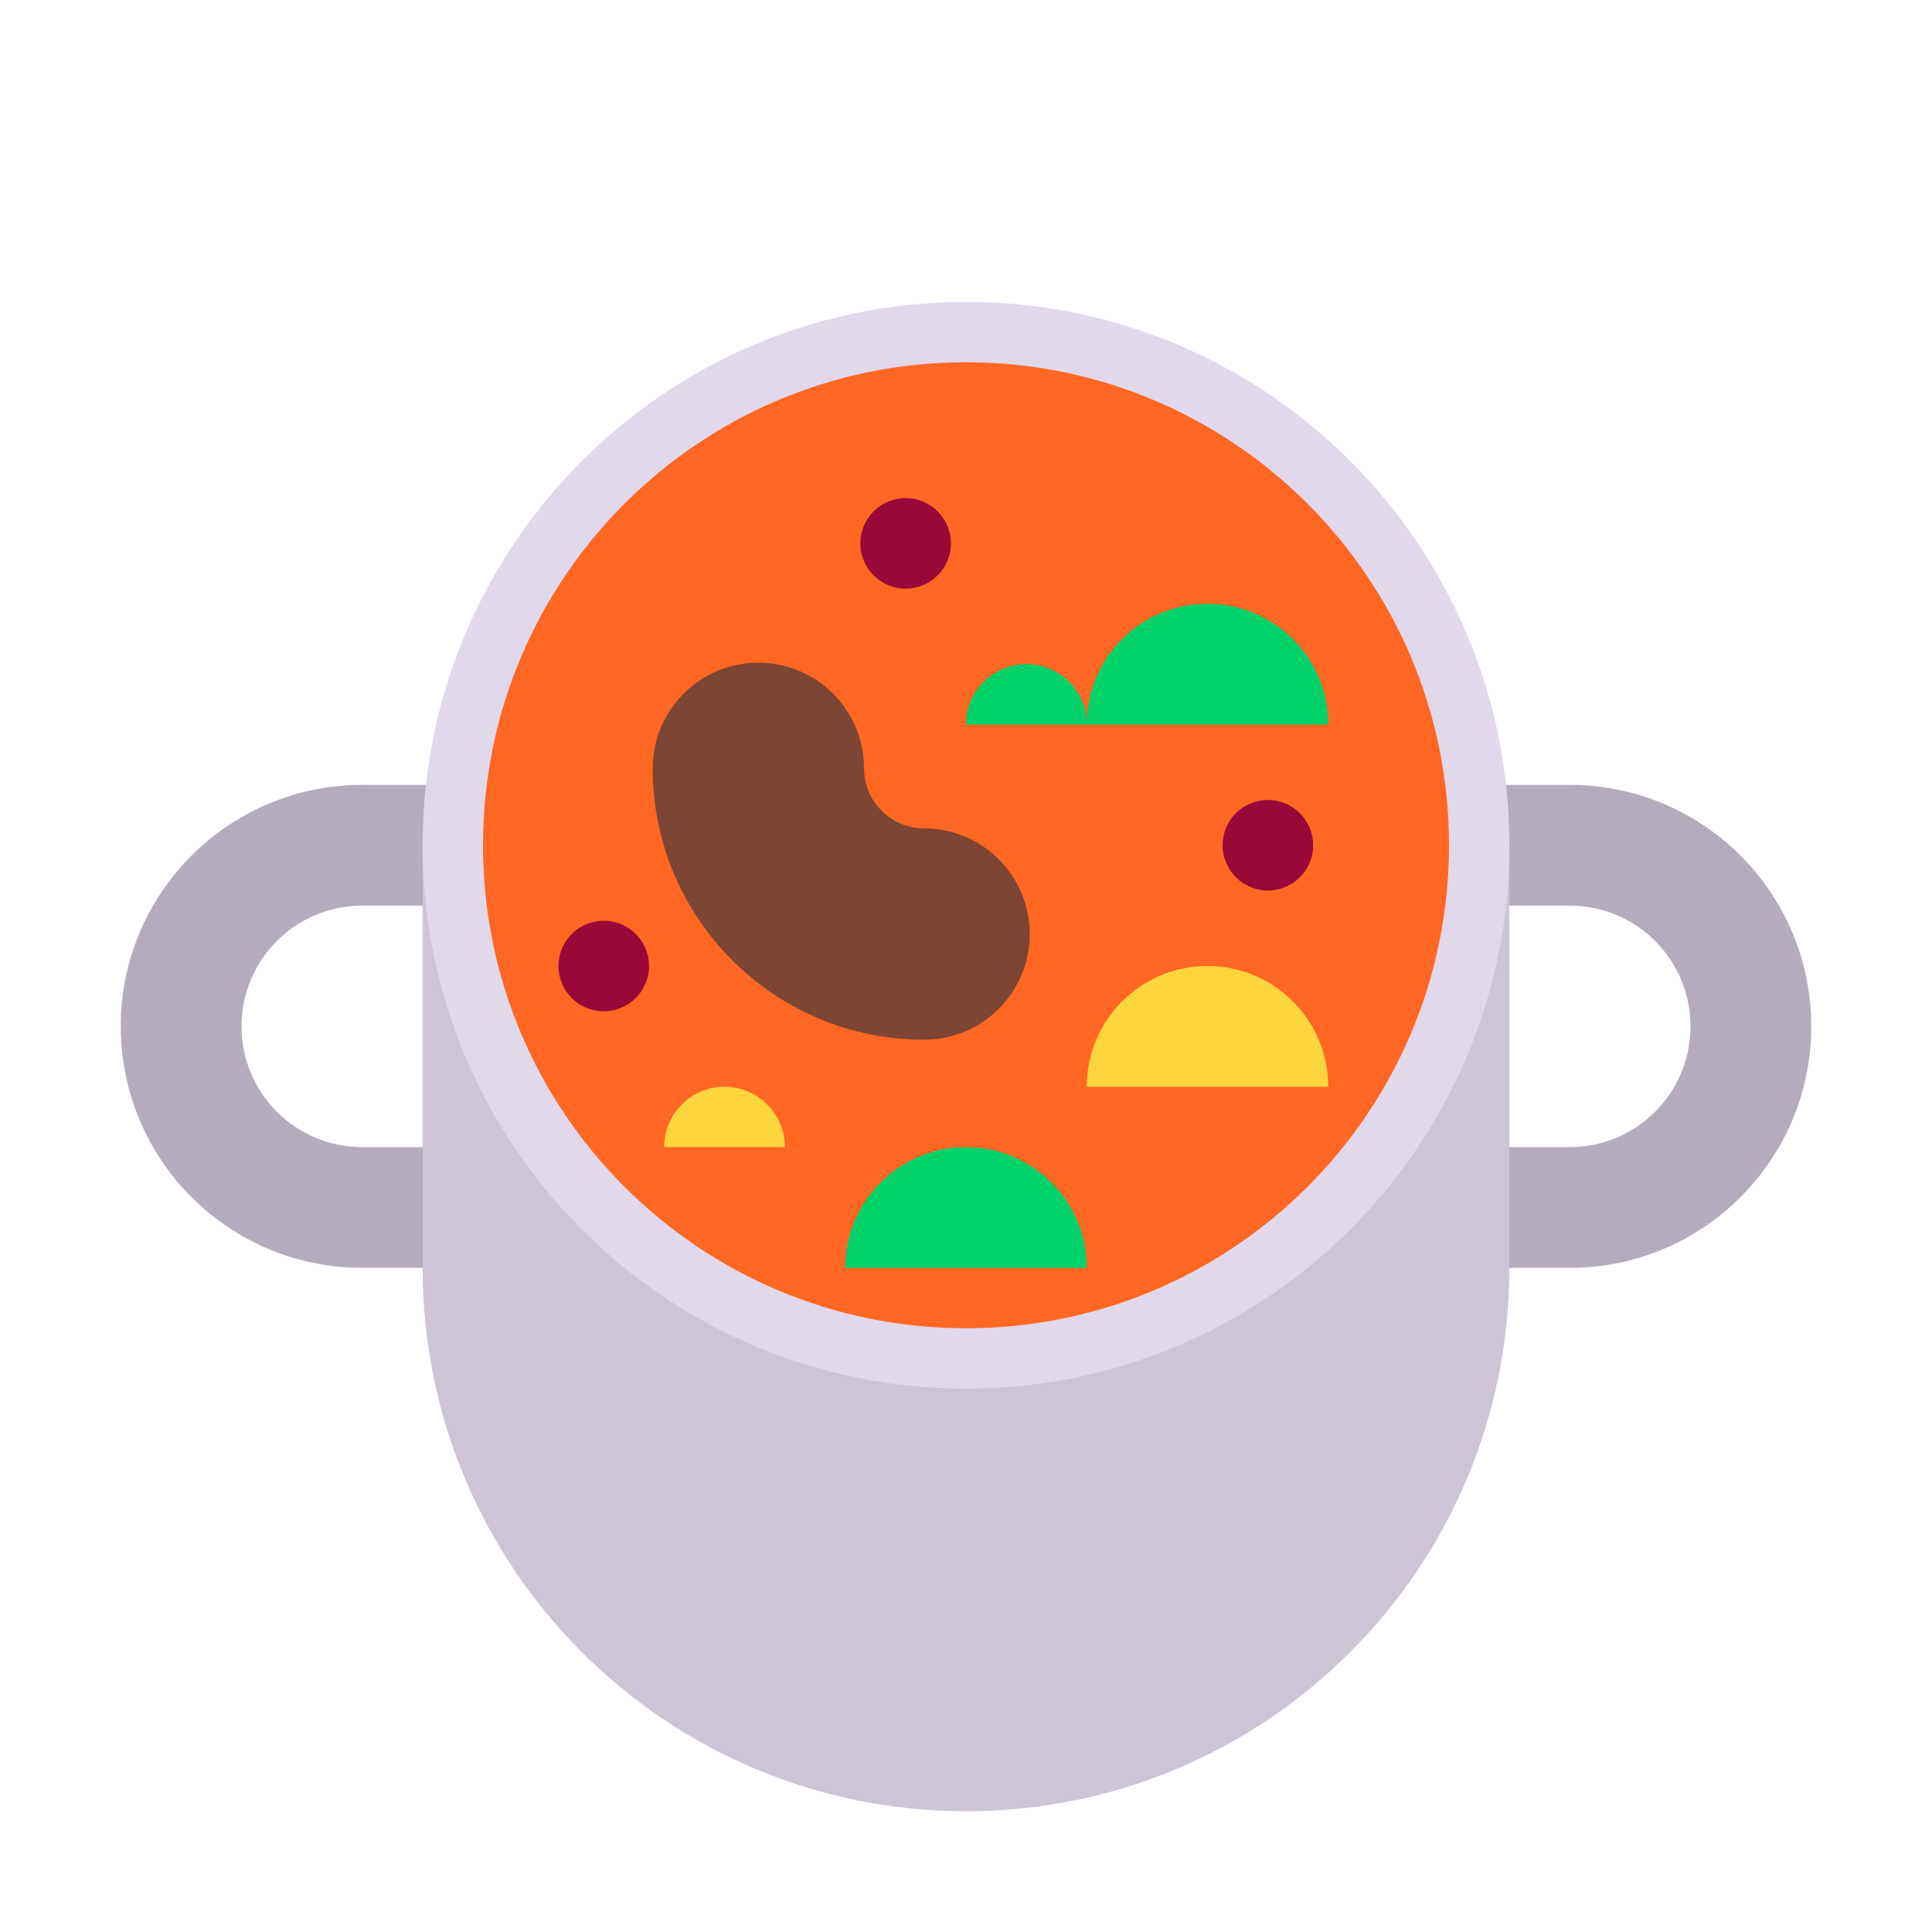
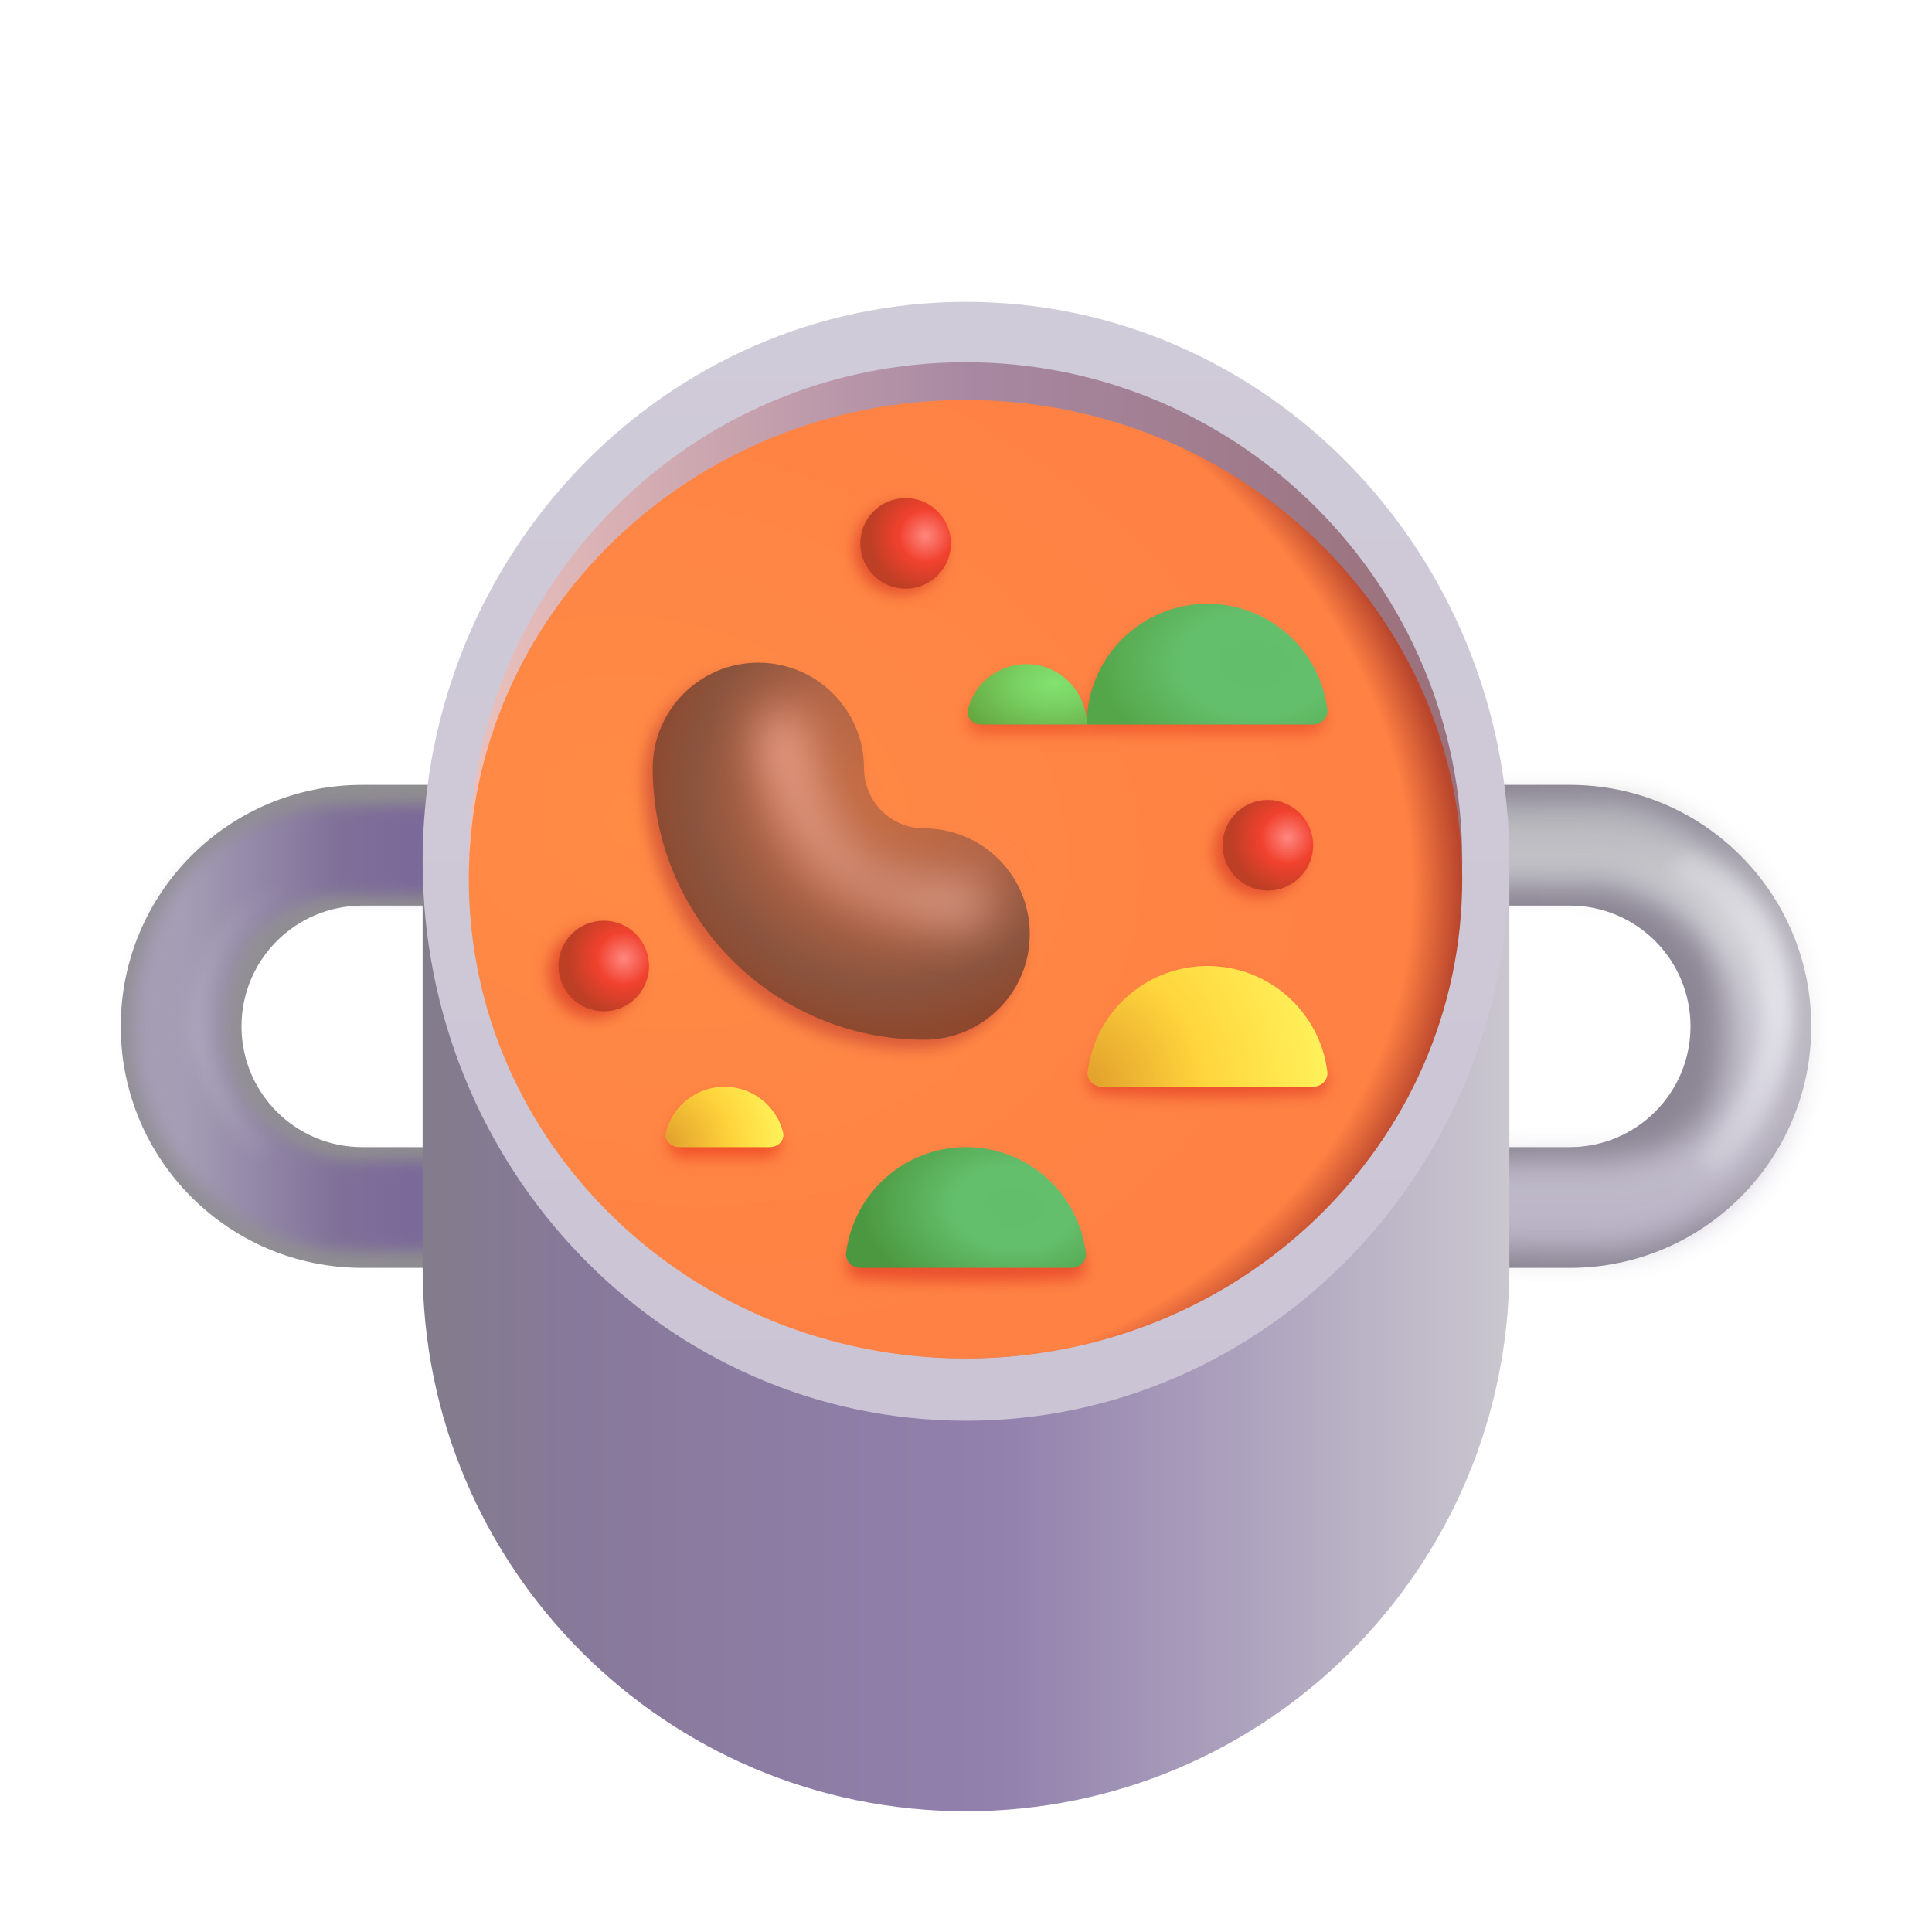
<svg xmlns="http://www.w3.org/2000/svg" width="1em" height="1em" viewBox="0 0 32 32">
  <g fill="none">
-     <path fill="#B4ACBC" d="M6 13a4 4 0 0 0 0 8h20a4 4 0 0 0 0-8zm-2 4a2 2 0 0 1 2-2h4v4H6a2 2 0 0 1-2-2m22 2h-4v-4h4a2 2 0 1 1 0 4" />
-     <path fill="#CDC4D6" d="M7 14h18v7a9 9 0 1 1-18 0z" />
-     <path fill="#E1D8EC" d="M25 14a9 9 0 1 1-18 0a9 9 0 0 1 18 0" />
-     <path fill="#FF6723" d="M24 14a8 8 0 1 1-16 0a8 8 0 0 1 16 0" />
-     <path fill="#FCD53F" d="M18 18a2 2 0 1 1 4 0zm-7 1a1 1 0 1 1 2 0z" />
-     <path fill="#00D26A" d="M20 10a2 2 0 0 0-2 2a1 1 0 1 0-2 0h6a2 2 0 0 0-2-2m-6 11a2 2 0 1 1 4 0z" />
-     <path fill="#990838" d="M15.75 9a.75.75 0 1 1-1.5 0a.75.75 0 0 1 1.5 0m-5 7a.75.75 0 1 1-1.5 0a.75.75 0 0 1 1.5 0M21 14.75a.75.75 0 1 0 0-1.5a.75.75 0 0 0 0 1.5" />
-     <path fill="#7D4533" d="M12.561 10.976c.967 0 1.75.783 1.75 1.75c0 .55.446.995.995.995a1.75 1.75 0 1 1 0 3.5a4.495 4.495 0 0 1-4.495-4.495c0-.967.784-1.75 1.75-1.75" />
+     <path fill="url(#iFfx0Mb)" fill-rule="evenodd" d="M2 17a4 4 0 0 1 4-4h6v8H6a4 4 0 0 1-4-4m4-2a2 2 0 1 0 0 4h4v-4z" clip-rule="evenodd" />
+     <path fill="url(#iupwKMM)" fill-rule="evenodd" d="M20 13h6a4 4 0 0 1 0 8h-6zm2 2v4h4a2 2 0 1 0 0-4z" clip-rule="evenodd" />
+     <g filter="url(#ijHSigC)">
+       <path fill="url(#iM0nHJb)" fill-rule="evenodd" d="M4.535 15.198c-.398.266-.816.766-.816 1.833c0 .787.352 1.317.795 1.67c.474.378 1.01.518 1.244.518h1.601a.75.75 0 1 1 0 1.5H5.758c-.61 0-1.47-.28-2.179-.845a3.54 3.54 0 0 1-1.36-2.843c0-1.558.66-2.53 1.482-3.08a3.8 3.8 0 0 1 1.994-.615H7.64v1.5H5.696a2.3 2.3 0 0 0-1.16.362m3.856-1.112a.75.75 0 0 1-.75.75v-.75l-.001-.75a.75.75 0 0 1 .75.75" clip-rule="evenodd" />
+     </g>
+     <g filter="url(#iQqvTec)">
+       <path fill="url(#iaYIcAb)" fill-rule="evenodd" d="M27.91 15.26c.397.344.793.909.793 1.834c0 .895-.357 1.4-.712 1.695c-.386.32-1.245.43-1.493.43h-1.554a.75.75 0 1 0 0 1.5h1.554c.57 0 1.377-.215 2.053-.776c.706-.586 1.23-1.518 1.23-2.85c0-1.394-.588-2.361-1.287-2.967c-.515-.446-1.235-.845-1.935-.845h-1.887v1.371h1.789c.492 0 1.155.354 1.448.607m-3.988-1.229c0 .414.335.621.75.621v-1.37a.75.75 0 0 0-.75.75" clip-rule="evenodd" />
+     </g>
+     <path fill="url(#iW4wGod)" d="M7 14h18v7a9 9 0 1 1-18 0z" />
+     <ellipse cx="16" cy="14.266" fill="url(#i4wQS8d)" rx="9" ry="9.266" />
+     <ellipse cx="15.992" cy="14.25" fill="url(#ixL9lFd)" rx="8.227" ry="8.25" />
+     <ellipse cx="15.992" cy="14.563" fill="url(#iLfZqed)" rx="8.227" ry="7.938" />
+     <g filter="url(#iHWi9uS)">
+       <path fill="#EB502E" d="M20 16.11c-.643 0-1.782.933-1.973 1.768c-.029.128.074.238.206.245c.339.019 1.011.049 1.767.049s1.428-.03 1.767-.049c.132-.007.234-.117.203-.245c-.191-.778-1.254-1.769-1.97-1.769" />
+     </g>
+     <g filter="url(#if8SPHc)">
+       <path fill="#EB502E" d="M16 19.172c-.643 0-1.782.934-1.973 1.769c-.029.128.074.238.206.245c.339.018 1.011.048 1.767.048s1.428-.03 1.767-.048c.132-.007.234-.117.203-.245c-.191-.779-1.254-1.77-1.97-1.77" />
+     </g>
+     <path fill="url(#ihqLmKe)" d="M20 16a2 2 0 0 0-1.985 1.75c-.017.137.097.25.235.25h3.5c.138 0 .252-.113.235-.25A2 2 0 0 0 20 16" />
+     <g filter="url(#iFxR3Md)">
+       <path fill="#F15C31" fill-rule="evenodd" d="M17.985 12.156c0-1.087.886-1.969 1.98-1.969c1.008 0 1.84.75 1.963 1.72c.017.137-.096.25-.234.25zm-1.948-.247a.99.99 0 0 1 .959-.737c.546 0 .99.44.99.984h-1.73c-.138 0-.253-.114-.219-.247" clip-rule="evenodd" />
+     </g>
+     <path fill="url(#i3nJbbc)" d="M20 10a2 2 0 0 0-2 2h3.75c.138 0 .252-.113.235-.25A2 2 0 0 0 20 10" />
+     <path fill="url(#ilFniib)" d="M17 11a1 1 0 0 0-.97.752c-.033.134.082.248.22.248H18a1 1 0 0 0-1-1" />
+     <g filter="url(#iSFhRVc)">
+       <path fill="#F1512A" d="M11.996 18.172c-.443 0-.815.32-.92.752c-.032.134.083.248.22.248h1.4c.137 0 .252-.114.22-.248c-.105-.432-.477-.752-.92-.752" />
+     </g>
+     <path fill="url(#i31s9Qw)" d="M12 18a1 1 0 0 0-.97.753c-.033.133.082.247.22.247h1.5c.138 0 .253-.114.22-.247A1 1 0 0 0 12 18" />
+     <path fill="url(#iOtUwVb)" d="M16 19a2 2 0 0 0-1.985 1.75c-.017.137.097.25.235.25h3.5c.138 0 .252-.113.235-.25A2 2 0 0 0 16 19" />
+     <g filter="url(#iCXZvmd)">
+       <circle cx="9.836" cy="16.117" r=".75" fill="#E44F2E" />
+     </g>
+     <g filter="url(#icgTwOb)">
+       <circle cx="20.864" cy="14.098" r=".75" fill="#E44F2E" />
+     </g>
+     <circle cx="10" cy="16" r=".75" fill="url(#icdThZc)" />
+     <g filter="url(#i0sDZjb)">
+       <circle cx="14.906" cy="9.094" r=".75" fill="#E44F2E" />
+     </g>
+     <circle cx="15" cy="9" r=".75" fill="url(#ihIvPTd)" />
+     <circle cx="21" cy="14" r=".75" fill="url(#icJrSsd)" />
+     <g filter="url(#i9PKXrw)">
+       <path fill="#D95B39" fill-rule="evenodd" d="M12.422 11.128c.966 0 1.75.783 1.75 1.75c0 .549.445.994.995.994a1.75 1.75 0 1 1 0 3.5a4.495 4.495 0 0 1-4.495-4.494c0-.967.783-1.75 1.75-1.75" clip-rule="evenodd" />
+     </g>
+     <path fill="url(#iVxJ8wb)" fill-rule="evenodd" d="M12.561 10.976c.967 0 1.75.783 1.75 1.75c0 .55.446.995.995.995a1.75 1.75 0 1 1 0 3.5a4.495 4.495 0 0 1-4.495-4.495c0-.967.784-1.75 1.75-1.75" clip-rule="evenodd" />
+     <g filter="url(#iBLDHBp)">
+       <path stroke="url(#iDv746d)" stroke-linecap="round" stroke-width=".75" d="M12.969 12.156c.057.453.225 1.397.937 2.11s2.125.703 2.125.703" />
+     </g>
+     <g filter="url(#ibMQvkb)">
+       <path stroke="url(#iJUO7Ob)" stroke-linecap="round" stroke-width=".25" d="M4.297 19.016c-.339-.266-1.031-1.163-1.031-2.063c0-1.781 1.437-2.234 1.437-2.234" />
+     </g>
+     <g filter="url(#ii4pGzc)">
+       <path stroke="url(#iqnzu6d)" stroke-linecap="round" stroke-width=".5" d="M28.406 19.172c.339-.297 1.032-1.298 1.032-2.303c0-1.988-1.438-2.494-1.438-2.494" />
+     </g>
+     <defs>
+       <filter id="ijHSigC" width="6.672" height="7.883" x="1.969" y="13.086" color-interpolation-filters="sRGB" filterUnits="userSpaceOnUse">
+         <feFlood flood-opacity="0" result="BackgroundImageFix" />
+         <feBlend in="SourceGraphic" in2="BackgroundImageFix" result="shape" />
+         <feGaussianBlur result="effect1_foregroundBlur_18_29109" stdDeviation=".125" />
+       </filter>
+       <filter id="iQqvTec" width="6.86" height="8.438" x="23.422" y="12.781" color-interpolation-filters="sRGB" filterUnits="userSpaceOnUse">
+         <feFlood flood-opacity="0" result="BackgroundImageFix" />
+         <feBlend in="SourceGraphic" in2="BackgroundImageFix" result="shape" />
+         <feGaussianBlur result="effect1_foregroundBlur_18_29109" stdDeviation=".25" />
+       </filter>
+       <filter id="iHWi9uS" width="4.453" height="2.563" x="17.772" y="15.859" color-interpolation-filters="sRGB" filterUnits="userSpaceOnUse">
+         <feFlood flood-opacity="0" result="BackgroundImageFix" />
+         <feBlend in="SourceGraphic" in2="BackgroundImageFix" result="shape" />
+         <feGaussianBlur result="effect1_foregroundBlur_18_29109" stdDeviation=".125" />
+       </filter>
+       <filter id="if8SPHc" width="4.453" height="2.563" x="13.772" y="18.922" color-interpolation-filters="sRGB" filterUnits="userSpaceOnUse">
+         <feFlood flood-opacity="0" result="BackgroundImageFix" />
+         <feBlend in="SourceGraphic" in2="BackgroundImageFix" result="shape" />
+         <feGaussianBlur result="effect1_foregroundBlur_18_29109" stdDeviation=".125" />
+       </filter>
+       <filter id="iFxR3Md" width="6.399" height="2.469" x="15.781" y="9.938" color-interpolation-filters="sRGB" filterUnits="userSpaceOnUse">
+         <feFlood flood-opacity="0" result="BackgroundImageFix" />
+         <feBlend in="SourceGraphic" in2="BackgroundImageFix" result="shape" />
+         <feGaussianBlur result="effect1_foregroundBlur_18_29109" stdDeviation=".125" />
+       </filter>
+       <filter id="iSFhRVc" width="2.351" height="1.5" x="10.821" y="17.922" color-interpolation-filters="sRGB" filterUnits="userSpaceOnUse">
+         <feFlood flood-opacity="0" result="BackgroundImageFix" />
+         <feBlend in="SourceGraphic" in2="BackgroundImageFix" result="shape" />
+         <feGaussianBlur result="effect1_foregroundBlur_18_29109" stdDeviation=".125" />
+       </filter>
+       <filter id="iCXZvmd" width="2" height="2" x="8.836" y="15.117" color-interpolation-filters="sRGB" filterUnits="userSpaceOnUse">
+         <feFlood flood-opacity="0" result="BackgroundImageFix" />
+         <feBlend in="SourceGraphic" in2="BackgroundImageFix" result="shape" />
+         <feGaussianBlur result="effect1_foregroundBlur_18_29109" stdDeviation=".125" />
+       </filter>
+       <filter id="icgTwOb" width="2" height="2" x="19.864" y="13.098" color-interpolation-filters="sRGB" filterUnits="userSpaceOnUse">
+         <feFlood flood-opacity="0" result="BackgroundImageFix" />
+         <feBlend in="SourceGraphic" in2="BackgroundImageFix" result="shape" />
+         <feGaussianBlur result="effect1_foregroundBlur_18_29109" stdDeviation=".125" />
+       </filter>
+       <filter id="i0sDZjb" width="2" height="2" x="13.906" y="8.094" color-interpolation-filters="sRGB" filterUnits="userSpaceOnUse">
+         <feFlood flood-opacity="0" result="BackgroundImageFix" />
+         <feBlend in="SourceGraphic" in2="BackgroundImageFix" result="shape" />
+         <feGaussianBlur result="effect1_foregroundBlur_18_29109" stdDeviation=".125" />
+       </filter>
+       <filter id="i9PKXrw" width="6.745" height="6.745" x="10.422" y="10.878" color-interpolation-filters="sRGB" filterUnits="userSpaceOnUse">
+         <feFlood flood-opacity="0" result="BackgroundImageFix" />
+         <feBlend in="SourceGraphic" in2="BackgroundImageFix" result="shape" />
+         <feGaussianBlur result="effect1_foregroundBlur_18_29109" stdDeviation=".125" />
+       </filter>
+       <filter id="iBLDHBp" width="5.313" height="5.063" x="11.844" y="11.031" color-interpolation-filters="sRGB" filterUnits="userSpaceOnUse">
+         <feFlood flood-opacity="0" result="BackgroundImageFix" />
+         <feBlend in="SourceGraphic" in2="BackgroundImageFix" result="shape" />
+         <feGaussianBlur result="effect1_foregroundBlur_18_29109" stdDeviation=".375" />
+       </filter>
+       <filter id="ibMQvkb" width="2.188" height="5.047" x="2.891" y="14.344" color-interpolation-filters="sRGB" filterUnits="userSpaceOnUse">
+         <feFlood flood-opacity="0" result="BackgroundImageFix" />
+         <feBlend in="SourceGraphic" in2="BackgroundImageFix" result="shape" />
+         <feGaussianBlur result="effect1_foregroundBlur_18_29109" stdDeviation=".125" />
+       </filter>
+       <filter id="ii4pGzc" width="2.438" height="5.797" x="27.5" y="13.875" color-interpolation-filters="sRGB" filterUnits="userSpaceOnUse">
+         <feFlood flood-opacity="0" result="BackgroundImageFix" />
+         <feBlend in="SourceGraphic" in2="BackgroundImageFix" result="shape" />
+         <feGaussianBlur result="effect1_foregroundBlur_18_29109" stdDeviation=".125" />
+       </filter>
+       <radialGradient id="iLfZqed" cx="0" cy="0" r="1" gradientTransform="matrix(13.90623 2.71874 -2.04323 10.45104 10.688 13.625)" gradientUnits="userSpaceOnUse">
+         <stop stop-color="#FF8B45" />
+         <stop offset=".902" stop-color="#FF8144" />
+         <stop offset=".96" stop-color="#B9462D" />
+       </radialGradient>
+       <radialGradient id="ihqLmKe" cx="0" cy="0" r="1" gradientTransform="matrix(4.03125 -1 1 4.03125 17.813 18)" gradientUnits="userSpaceOnUse">
+         <stop stop-color="#DE9A2B" />
+         <stop offset=".509" stop-color="#FFD53C" />
+         <stop offset="1" stop-color="#FFF15A" />
+       </radialGradient>
+       <radialGradient id="i3nJbbc" cx="0" cy="0" r="1" gradientTransform="matrix(-.0625 1.78125 -2.58838 -.09082 20.781 11)" gradientUnits="userSpaceOnUse">
+         <stop stop-color="#63BE6C" />
+         <stop offset=".469" stop-color="#64BF6C" />
+         <stop offset="1" stop-color="#55A649" />
+       </radialGradient>
+       <radialGradient id="ilFniib" cx="0" cy="0" r="1" gradientTransform="matrix(0 1.85938 -2.99899 0 17.453 11.313)" gradientUnits="userSpaceOnUse">
+         <stop stop-color="#82E270" />
+         <stop offset=".193" stop-color="#7AD263" />
+         <stop offset=".63" stop-color="#619F39" />
+       </radialGradient>
+       <radialGradient id="i31s9Qw" cx="0" cy="0" r="1" gradientTransform="matrix(2.01562 -.5 .5 2.01562 10.906 19)" gradientUnits="userSpaceOnUse">
+         <stop stop-color="#DE9A2B" />
+         <stop offset=".605" stop-color="#FFD53C" />
+         <stop offset="1" stop-color="#FFF15A" />
+       </radialGradient>
+       <radialGradient id="iOtUwVb" cx="0" cy="0" r="1" gradientTransform="matrix(-.125 2.03125 -2.95166 -.18164 16.781 20)" gradientUnits="userSpaceOnUse">
+         <stop stop-color="#63BE6C" />
+         <stop offset=".329" stop-color="#64BF6C" />
+         <stop offset=".851" stop-color="#4C9840" />
+       </radialGradient>
+       <radialGradient id="icdThZc" cx="0" cy="0" r="1" gradientTransform="rotate(110.76 -.314 11.504)scale(.93578)" gradientUnits="userSpaceOnUse">
+         <stop stop-color="#FF877F" />
+         <stop offset=".472" stop-color="#F1412E" />
+         <stop offset="1" stop-color="#BD3F25" />
+       </radialGradient>
+       <radialGradient id="ihIvPTd" cx="0" cy="0" r="1" gradientTransform="rotate(110.76 4.602 9.73)scale(.93578)" gradientUnits="userSpaceOnUse">
+         <stop stop-color="#FF877F" />
+         <stop offset=".472" stop-color="#F1412E" />
+         <stop offset="1" stop-color="#BD3F25" />
+       </radialGradient>
+       <radialGradient id="icJrSsd" cx="0" cy="0" r="1" gradientTransform="rotate(110.76 5.876 14.3)scale(.93578)" gradientUnits="userSpaceOnUse">
+         <stop stop-color="#FF877F" />
+         <stop offset=".472" stop-color="#F1412E" />
+         <stop offset="1" stop-color="#BD3F25" />
+       </radialGradient>
+       <radialGradient id="iVxJ8wb" cx="0" cy="0" r="1" gradientTransform="rotate(101.107 2.001 12.6)scale(4.23763)" gradientUnits="userSpaceOnUse">
+         <stop stop-color="#C86D42" />
+         <stop offset=".465" stop-color="#B06446" />
+         <stop offset=".773" stop-color="#8B543E" />
+         <stop offset=".969" stop-color="#8D482D" />
+       </radialGradient>
+       <radialGradient id="iJUO7Ob" cx="0" cy="0" r="1" gradientTransform="matrix(3.07813 0 0 2.75 3.266 17.094)" gradientUnits="userSpaceOnUse">
+         <stop stop-color="#AEA6BC" />
+         <stop offset="1" stop-color="#ACA5BB" stop-opacity="0" />
+       </radialGradient>
+       <radialGradient id="iqnzu6d" cx="0" cy="0" r="1" gradientTransform="rotate(171.408 13.99 9.349)scale(4.20342 4.17384)" gradientUnits="userSpaceOnUse">
+         <stop stop-color="#E3E2E9" />
+         <stop offset="1" stop-color="#E1E0E7" stop-opacity="0" />
+       </radialGradient>
+       <linearGradient id="iFfx0Mb" x1="7" x2="1.781" y1="16.25" y2="16.25" gradientUnits="userSpaceOnUse">
+         <stop stop-color="#8E8D8F" />
+         <stop offset="1" stop-color="#939099" />
+       </linearGradient>
+       <linearGradient id="iupwKMM" x1="25" x2="32.875" y1="17" y2="17" gradientUnits="userSpaceOnUse">
+         <stop stop-color="#898391" />
+         <stop offset=".397" stop-color="#8C8695" />
+         <stop offset="1" stop-color="#898391" stop-opacity="0" />
+       </linearGradient>
+       <linearGradient id="iM0nHJb" x1="6.781" x2="1.813" y1="16.188" y2="16.188" gradientUnits="userSpaceOnUse">
+         <stop stop-color="#7B6999" />
+         <stop offset=".237" stop-color="#7F7098" />
+         <stop offset=".748" stop-color="#A59DB4" />
+       </linearGradient>
+       <linearGradient id="iaYIcAb" x1="25.505" x2="25.505" y1="20.438" y2="13.5" gradientUnits="userSpaceOnUse">
+         <stop stop-color="#BAB4C6" />
+         <stop offset=".739" stop-color="#D3D3D8" />
+         <stop offset="1" stop-color="#B6B6BC" />
+       </linearGradient>
+       <linearGradient id="iW4wGod" x1="7" x2="25" y1="21.25" y2="21.25" gradientUnits="userSpaceOnUse">
+         <stop stop-color="#837C8B" />
+         <stop offset=".139" stop-color="#87799A" />
+         <stop offset=".528" stop-color="#9280AD" />
+         <stop offset="1" stop-color="#CAC7CF" />
+       </linearGradient>
+       <linearGradient id="i4wQS8d" x1="16" x2="16" y1="5" y2="23.531" gradientUnits="userSpaceOnUse">
+         <stop stop-color="#D0CBD8" />
+         <stop offset="1" stop-color="#CBC4D5" />
+       </linearGradient>
+       <linearGradient id="ixL9lFd" x1="7.766" x2="24.219" y1="11.188" y2="11.188" gradientUnits="userSpaceOnUse">
+         <stop stop-color="#ECC1BC" />
+         <stop offset=".508" stop-color="#A788A2" />
+         <stop offset="1" stop-color="#9A7079" />
+       </linearGradient>
+       <linearGradient id="iDv746d" x1="12.781" x2="15.875" y1="12.156" y2="14.969" gradientUnits="userSpaceOnUse">
+         <stop stop-color="#F1A78F" />
+         <stop offset=".721" stop-color="#CF8B73" />
+         <stop offset="1" stop-color="#D99A87" />
+       </linearGradient>
+     </defs>
  </g>
</svg>
